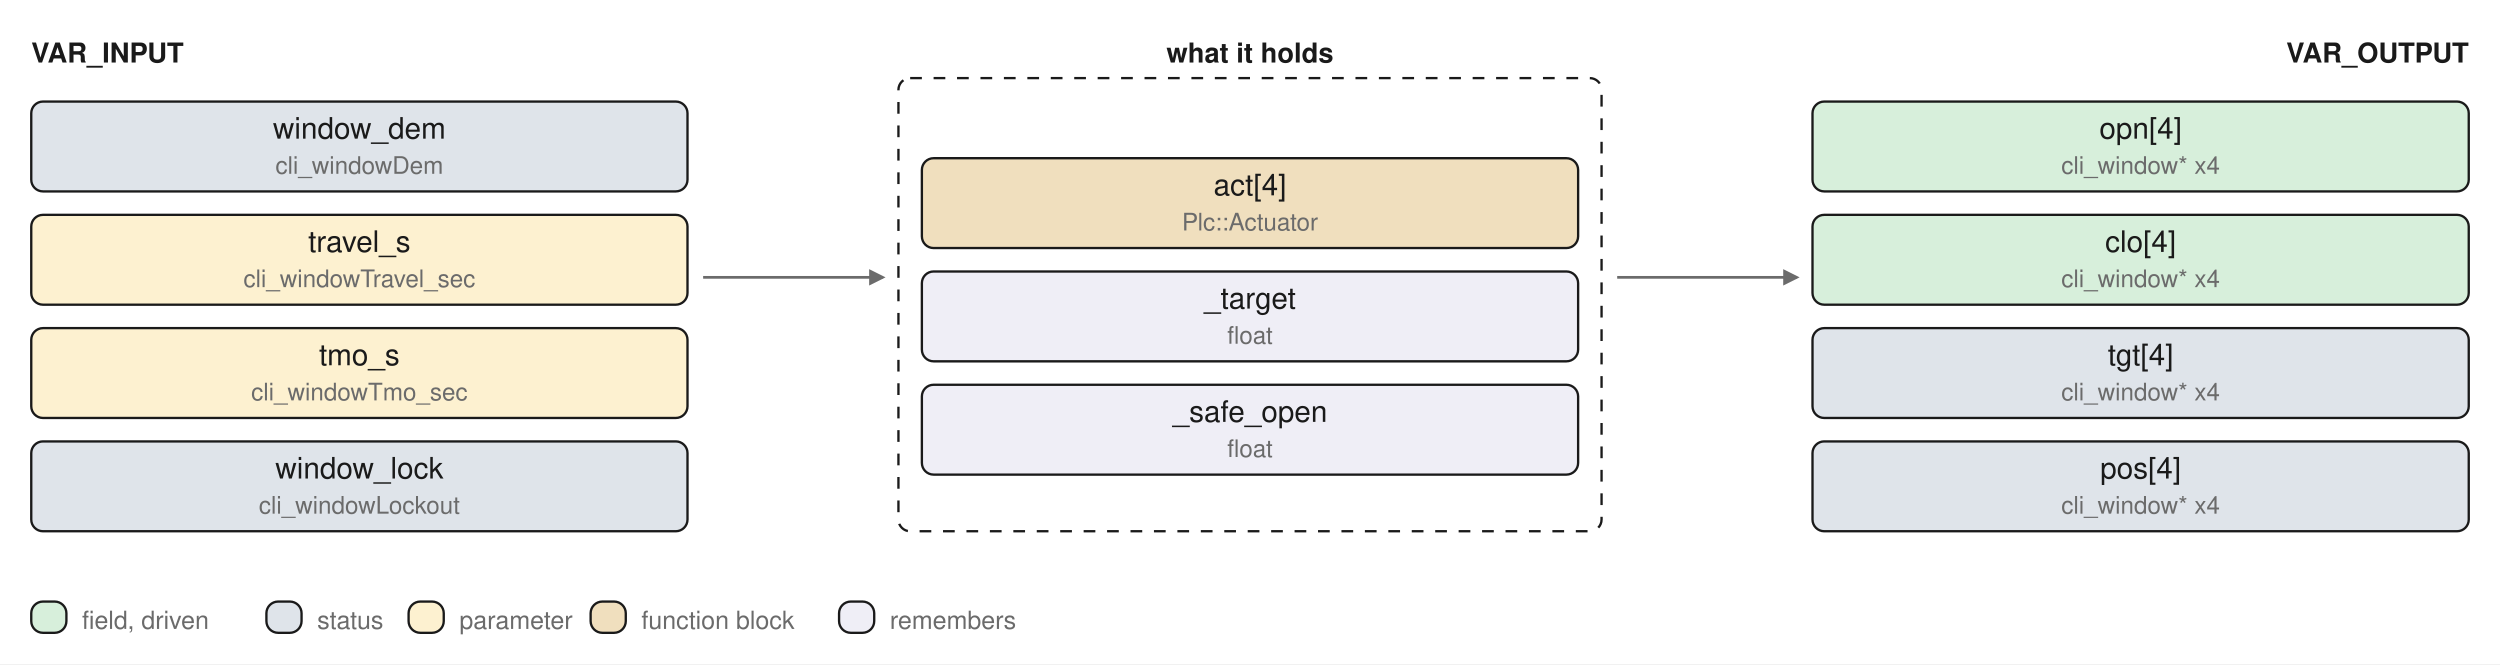
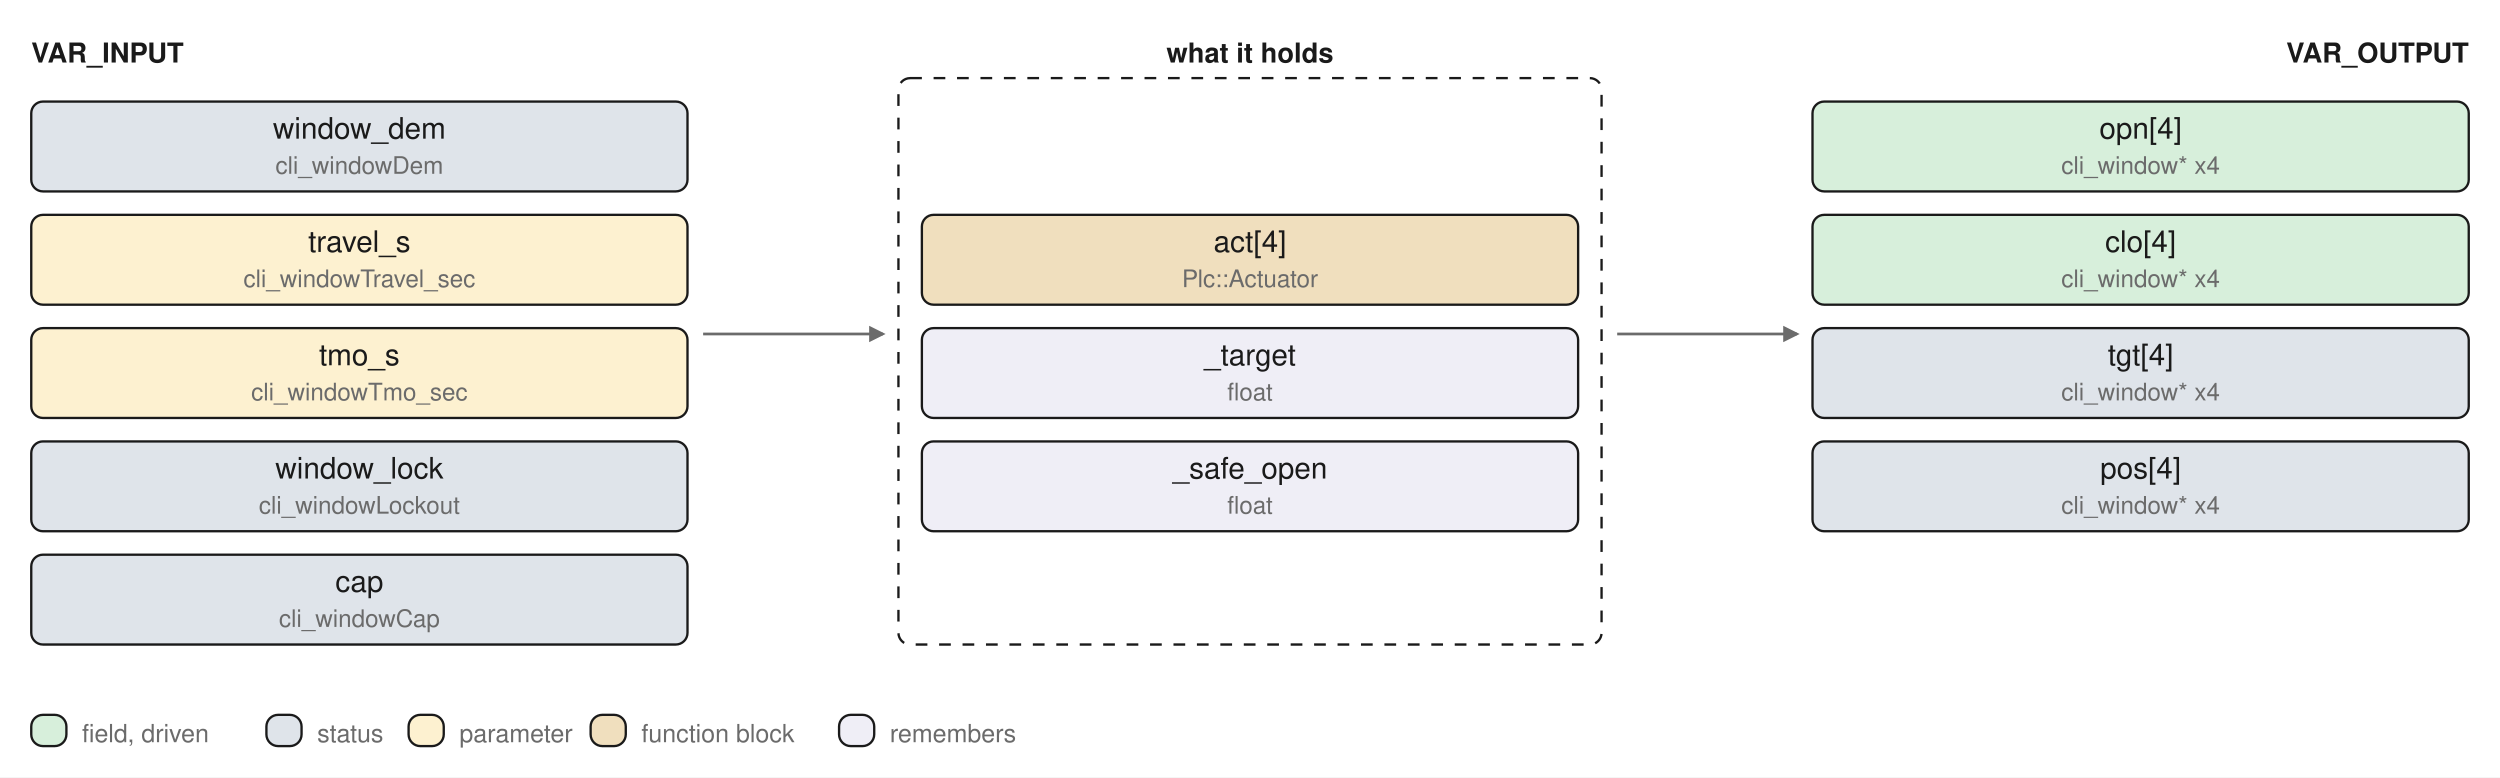
- <svg xmlns="http://www.w3.org/2000/svg" width="640" height="170" viewBox="0 0 640 170" style="max-width:100%;height:auto" content="&lt;mxfile host=&quot;app.diagrams.net&quot; type=&quot;device&quot;&gt;&lt;diagram id=&quot;windows&quot; name=&quot;windows&quot;&gt;&lt;mxGraphModel dx=&quot;640&quot; dy=&quot;170&quot; grid=&quot;0&quot; gridSize=&quot;10&quot; guides=&quot;1&quot; tooltips=&quot;1&quot; connect=&quot;1&quot; arrows=&quot;1&quot; fold=&quot;1&quot; page=&quot;1&quot; pageScale=&quot;1&quot; pageWidth=&quot;640&quot; pageHeight=&quot;170&quot; math=&quot;0&quot; shadow=&quot;0&quot;&gt;&lt;root&gt;&lt;mxCell id=&quot;0&quot;/&gt;&lt;mxCell id=&quot;1&quot; parent=&quot;0&quot;/&gt;&lt;mxCell id=&quot;n2&quot; value=&quot;VAR_INPUT&quot; style=&quot;text;html=1;fontSize=7;fontColor=#1a1a1a;align=left;fontStyle=1&quot; vertex=&quot;1&quot; parent=&quot;1&quot;&gt;&lt;mxGeometry x=&quot;8&quot; y=&quot;9&quot; width=&quot;45&quot; height=&quot;11&quot; as=&quot;geometry&quot;/&gt;&lt;/mxCell&gt;&lt;mxCell id=&quot;n3&quot; value=&quot;what it holds&quot; style=&quot;text;html=1;fontSize=7;fontColor=#1a1a1a;align=center;fontStyle=1&quot; vertex=&quot;1&quot; parent=&quot;1&quot;&gt;&lt;mxGeometry x=&quot;320.0&quot; y=&quot;9&quot; width=&quot;65&quot; height=&quot;11&quot; as=&quot;geometry&quot;/&gt;&lt;/mxCell&gt;&lt;mxCell id=&quot;n4&quot; value=&quot;VAR_OUTPUT&quot; style=&quot;text;html=1;fontSize=7;fontColor=#1a1a1a;align=left;fontStyle=1&quot; vertex=&quot;1&quot; parent=&quot;1&quot;&gt;&lt;mxGeometry x=&quot;632&quot; y=&quot;9&quot; width=&quot;50&quot; height=&quot;11&quot; as=&quot;geometry&quot;/&gt;&lt;/mxCell&gt;&lt;mxCell id=&quot;n5&quot; value=&quot;window_dem&quot; style=&quot;rounded=1;fillColor=#dfe4ea;strokeColor=#1a1a1a;whiteSpace=wrap;html=1;fontSize=8&quot; vertex=&quot;1&quot; parent=&quot;1&quot;&gt;&lt;mxGeometry x=&quot;8&quot; y=&quot;26&quot; width=&quot;168&quot; height=&quot;23&quot; as=&quot;geometry&quot;/&gt;&lt;/mxCell&gt;&lt;mxCell id=&quot;n6&quot; value=&quot;travel_s&quot; style=&quot;rounded=1;fillColor=#fdf1d0;strokeColor=#1a1a1a;whiteSpace=wrap;html=1;fontSize=8&quot; vertex=&quot;1&quot; parent=&quot;1&quot;&gt;&lt;mxGeometry x=&quot;8&quot; y=&quot;55&quot; width=&quot;168&quot; height=&quot;23&quot; as=&quot;geometry&quot;/&gt;&lt;/mxCell&gt;&lt;mxCell id=&quot;n7&quot; value=&quot;tmo_s&quot; style=&quot;rounded=1;fillColor=#fdf1d0;strokeColor=#1a1a1a;whiteSpace=wrap;html=1;fontSize=8&quot; vertex=&quot;1&quot; parent=&quot;1&quot;&gt;&lt;mxGeometry x=&quot;8&quot; y=&quot;84&quot; width=&quot;168&quot; height=&quot;23&quot; as=&quot;geometry&quot;/&gt;&lt;/mxCell&gt;&lt;mxCell id=&quot;n8&quot; value=&quot;window_lock&quot; style=&quot;rounded=1;fillColor=#dfe4ea;strokeColor=#1a1a1a;whiteSpace=wrap;html=1;fontSize=8&quot; vertex=&quot;1&quot; parent=&quot;1&quot;&gt;&lt;mxGeometry x=&quot;8&quot; y=&quot;113&quot; width=&quot;168&quot; height=&quot;23&quot; as=&quot;geometry&quot;/&gt;&lt;/mxCell&gt;&lt;mxCell id=&quot;n9&quot; value=&quot;opn[4]&quot; style=&quot;rounded=1;fillColor=#d7efdb;strokeColor=#1a1a1a;whiteSpace=wrap;html=1;fontSize=8&quot; vertex=&quot;1&quot; parent=&quot;1&quot;&gt;&lt;mxGeometry x=&quot;464&quot; y=&quot;26&quot; width=&quot;168&quot; height=&quot;23&quot; as=&quot;geometry&quot;/&gt;&lt;/mxCell&gt;&lt;mxCell id=&quot;n10&quot; value=&quot;clo[4]&quot; style=&quot;rounded=1;fillColor=#d7efdb;strokeColor=#1a1a1a;whiteSpace=wrap;html=1;fontSize=8&quot; vertex=&quot;1&quot; parent=&quot;1&quot;&gt;&lt;mxGeometry x=&quot;464&quot; y=&quot;55&quot; width=&quot;168&quot; height=&quot;23&quot; as=&quot;geometry&quot;/&gt;&lt;/mxCell&gt;&lt;mxCell id=&quot;n11&quot; value=&quot;tgt[4]&quot; style=&quot;rounded=1;fillColor=#dfe4ea;strokeColor=#1a1a1a;whiteSpace=wrap;html=1;fontSize=8&quot; vertex=&quot;1&quot; parent=&quot;1&quot;&gt;&lt;mxGeometry x=&quot;464&quot; y=&quot;84&quot; width=&quot;168&quot; height=&quot;23&quot; as=&quot;geometry&quot;/&gt;&lt;/mxCell&gt;&lt;mxCell id=&quot;n12&quot; value=&quot;pos[4]&quot; style=&quot;rounded=1;fillColor=#dfe4ea;strokeColor=#1a1a1a;whiteSpace=wrap;html=1;fontSize=8&quot; vertex=&quot;1&quot; parent=&quot;1&quot;&gt;&lt;mxGeometry x=&quot;464&quot; y=&quot;113&quot; width=&quot;168&quot; height=&quot;23&quot; as=&quot;geometry&quot;/&gt;&lt;/mxCell&gt;&lt;mxCell id=&quot;n13&quot; value=&quot;&quot; style=&quot;rounded=1;fillColor=#ffffff;strokeColor=#1a1a1a;whiteSpace=wrap;html=1;fontSize=8;dashed=1&quot; vertex=&quot;1&quot; parent=&quot;1&quot;&gt;&lt;mxGeometry x=&quot;230&quot; y=&quot;20&quot; width=&quot;180&quot; height=&quot;116&quot; as=&quot;geometry&quot;/&gt;&lt;/mxCell&gt;&lt;mxCell id=&quot;n14&quot; value=&quot;act[4]&quot; style=&quot;rounded=1;fillColor=#f0dfbe;strokeColor=#1a1a1a;whiteSpace=wrap;html=1;fontSize=8&quot; vertex=&quot;1&quot; parent=&quot;1&quot;&gt;&lt;mxGeometry x=&quot;236&quot; y=&quot;40.5&quot; width=&quot;168&quot; height=&quot;23&quot; as=&quot;geometry&quot;/&gt;&lt;/mxCell&gt;&lt;mxCell id=&quot;n15&quot; value=&quot;_target&quot; style=&quot;rounded=1;fillColor=#efeef6;strokeColor=#1a1a1a;whiteSpace=wrap;html=1;fontSize=8&quot; vertex=&quot;1&quot; parent=&quot;1&quot;&gt;&lt;mxGeometry x=&quot;236&quot; y=&quot;69.5&quot; width=&quot;168&quot; height=&quot;23&quot; as=&quot;geometry&quot;/&gt;&lt;/mxCell&gt;&lt;mxCell id=&quot;n16&quot; value=&quot;_safe_open&quot; style=&quot;rounded=1;fillColor=#efeef6;strokeColor=#1a1a1a;whiteSpace=wrap;html=1;fontSize=8&quot; vertex=&quot;1&quot; parent=&quot;1&quot;&gt;&lt;mxGeometry x=&quot;236&quot; y=&quot;98.5&quot; width=&quot;168&quot; height=&quot;23&quot; as=&quot;geometry&quot;/&gt;&lt;/mxCell&gt;&lt;mxCell id=&quot;e17&quot; value=&quot;&quot; style=&quot;edgeStyle=none;html=1;strokeColor=#6b6b6b;endArrow=block&quot; edge=&quot;1&quot; parent=&quot;1&quot;&gt;&lt;mxGeometry relative=&quot;1&quot; as=&quot;geometry&quot;&gt;&lt;mxPoint x=&quot;180&quot; y=&quot;71.0&quot; as=&quot;sourcePoint&quot;/&gt;&lt;mxPoint x=&quot;226&quot; y=&quot;71.0&quot; as=&quot;targetPoint&quot;/&gt;&lt;/mxGeometry&gt;&lt;/mxCell&gt;&lt;mxCell id=&quot;e18&quot; value=&quot;&quot; style=&quot;edgeStyle=none;html=1;strokeColor=#6b6b6b;endArrow=block&quot; edge=&quot;1&quot; parent=&quot;1&quot;&gt;&lt;mxGeometry relative=&quot;1&quot; as=&quot;geometry&quot;&gt;&lt;mxPoint x=&quot;414&quot; y=&quot;71.0&quot; as=&quot;sourcePoint&quot;/&gt;&lt;mxPoint x=&quot;460&quot; y=&quot;71.0&quot; as=&quot;targetPoint&quot;/&gt;&lt;/mxGeometry&gt;&lt;/mxCell&gt;&lt;mxCell id=&quot;n19&quot; value=&quot;&quot; style=&quot;rounded=1;fillColor=#d7efdb;strokeColor=#1a1a1a;whiteSpace=wrap;html=1;fontSize=8&quot; vertex=&quot;1&quot; parent=&quot;1&quot;&gt;&lt;mxGeometry x=&quot;8&quot; y=&quot;154&quot; width=&quot;9&quot; height=&quot;8&quot; as=&quot;geometry&quot;/&gt;&lt;/mxCell&gt;&lt;mxCell id=&quot;n20&quot; value=&quot;field, driven&quot; style=&quot;text;html=1;fontSize=6;fontColor=#6b6b6b;align=left&quot; vertex=&quot;1&quot; parent=&quot;1&quot;&gt;&lt;mxGeometry x=&quot;21&quot; y=&quot;154.6&quot; width=&quot;65&quot; height=&quot;10.4&quot; as=&quot;geometry&quot;/&gt;&lt;/mxCell&gt;&lt;mxCell id=&quot;n21&quot; value=&quot;&quot; style=&quot;rounded=1;fillColor=#dfe4ea;strokeColor=#1a1a1a;whiteSpace=wrap;html=1;fontSize=8&quot; vertex=&quot;1&quot; parent=&quot;1&quot;&gt;&lt;mxGeometry x=&quot;68.2&quot; y=&quot;154&quot; width=&quot;9&quot; height=&quot;8&quot; as=&quot;geometry&quot;/&gt;&lt;/mxCell&gt;&lt;mxCell id=&quot;n22&quot; value=&quot;status&quot; style=&quot;text;html=1;fontSize=6;fontColor=#6b6b6b;align=left&quot; vertex=&quot;1&quot; parent=&quot;1&quot;&gt;&lt;mxGeometry x=&quot;81.2&quot; y=&quot;154.6&quot; width=&quot;40&quot; height=&quot;10.4&quot; as=&quot;geometry&quot;/&gt;&lt;/mxCell&gt;&lt;mxCell id=&quot;n23&quot; value=&quot;&quot; style=&quot;rounded=1;fillColor=#fdf1d0;strokeColor=#1a1a1a;whiteSpace=wrap;html=1;fontSize=8&quot; vertex=&quot;1&quot; parent=&quot;1&quot;&gt;&lt;mxGeometry x=&quot;104.6&quot; y=&quot;154&quot; width=&quot;9&quot; height=&quot;8&quot; as=&quot;geometry&quot;/&gt;&lt;/mxCell&gt;&lt;mxCell id=&quot;n24&quot; value=&quot;parameter&quot; style=&quot;text;html=1;fontSize=6;fontColor=#6b6b6b;align=left&quot; vertex=&quot;1&quot; parent=&quot;1&quot;&gt;&lt;mxGeometry x=&quot;117.6&quot; y=&quot;154.6&quot; width=&quot;45&quot; height=&quot;10.4&quot; as=&quot;geometry&quot;/&gt;&lt;/mxCell&gt;&lt;mxCell id=&quot;n25&quot; value=&quot;&quot; style=&quot;rounded=1;fillColor=#f0dfbe;strokeColor=#1a1a1a;whiteSpace=wrap;html=1;fontSize=8&quot; vertex=&quot;1&quot; parent=&quot;1&quot;&gt;&lt;mxGeometry x=&quot;151.2&quot; y=&quot;154&quot; width=&quot;9&quot; height=&quot;8&quot; as=&quot;geometry&quot;/&gt;&lt;/mxCell&gt;&lt;mxCell id=&quot;n26&quot; value=&quot;function block&quot; style=&quot;text;html=1;fontSize=6;fontColor=#6b6b6b;align=left&quot; vertex=&quot;1&quot; parent=&quot;1&quot;&gt;&lt;mxGeometry x=&quot;164.2&quot; y=&quot;154.6&quot; width=&quot;70&quot; height=&quot;10.4&quot; as=&quot;geometry&quot;/&gt;&lt;/mxCell&gt;&lt;mxCell id=&quot;n27&quot; value=&quot;&quot; style=&quot;rounded=1;fillColor=#efeef6;strokeColor=#1a1a1a;whiteSpace=wrap;html=1;fontSize=8&quot; vertex=&quot;1&quot; parent=&quot;1&quot;&gt;&lt;mxGeometry x=&quot;214.8&quot; y=&quot;154&quot; width=&quot;9&quot; height=&quot;8&quot; as=&quot;geometry&quot;/&gt;&lt;/mxCell&gt;&lt;mxCell id=&quot;n28&quot; value=&quot;remembers&quot; style=&quot;text;html=1;fontSize=6;fontColor=#6b6b6b;align=left&quot; vertex=&quot;1&quot; parent=&quot;1&quot;&gt;&lt;mxGeometry x=&quot;227.8&quot; y=&quot;154.6&quot; width=&quot;45&quot; height=&quot;10.4&quot; as=&quot;geometry&quot;/&gt;&lt;/mxCell&gt;&lt;/root&gt;&lt;/mxGraphModel&gt;&lt;/diagram&gt;&lt;/mxfile&gt;">
+ <svg xmlns="http://www.w3.org/2000/svg" width="640" height="199" viewBox="0 0 640 199" style="max-width:100%;height:auto" content="&lt;mxfile host=&quot;app.diagrams.net&quot; type=&quot;device&quot;&gt;&lt;diagram id=&quot;windows&quot; name=&quot;windows&quot;&gt;&lt;mxGraphModel dx=&quot;640&quot; dy=&quot;199&quot; grid=&quot;0&quot; gridSize=&quot;10&quot; guides=&quot;1&quot; tooltips=&quot;1&quot; connect=&quot;1&quot; arrows=&quot;1&quot; fold=&quot;1&quot; page=&quot;1&quot; pageScale=&quot;1&quot; pageWidth=&quot;640&quot; pageHeight=&quot;199&quot; math=&quot;0&quot; shadow=&quot;0&quot;&gt;&lt;root&gt;&lt;mxCell id=&quot;0&quot;/&gt;&lt;mxCell id=&quot;1&quot; parent=&quot;0&quot;/&gt;&lt;mxCell id=&quot;n2&quot; value=&quot;VAR_INPUT&quot; style=&quot;text;html=1;fontSize=7;fontColor=#1a1a1a;align=left;fontStyle=1&quot; vertex=&quot;1&quot; parent=&quot;1&quot;&gt;&lt;mxGeometry x=&quot;8&quot; y=&quot;9&quot; width=&quot;45&quot; height=&quot;11&quot; as=&quot;geometry&quot;/&gt;&lt;/mxCell&gt;&lt;mxCell id=&quot;n3&quot; value=&quot;what it holds&quot; style=&quot;text;html=1;fontSize=7;fontColor=#1a1a1a;align=center;fontStyle=1&quot; vertex=&quot;1&quot; parent=&quot;1&quot;&gt;&lt;mxGeometry x=&quot;320.0&quot; y=&quot;9&quot; width=&quot;65&quot; height=&quot;11&quot; as=&quot;geometry&quot;/&gt;&lt;/mxCell&gt;&lt;mxCell id=&quot;n4&quot; value=&quot;VAR_OUTPUT&quot; style=&quot;text;html=1;fontSize=7;fontColor=#1a1a1a;align=left;fontStyle=1&quot; vertex=&quot;1&quot; parent=&quot;1&quot;&gt;&lt;mxGeometry x=&quot;632&quot; y=&quot;9&quot; width=&quot;50&quot; height=&quot;11&quot; as=&quot;geometry&quot;/&gt;&lt;/mxCell&gt;&lt;mxCell id=&quot;n5&quot; value=&quot;window_dem&quot; style=&quot;rounded=1;fillColor=#dfe4ea;strokeColor=#1a1a1a;whiteSpace=wrap;html=1;fontSize=8&quot; vertex=&quot;1&quot; parent=&quot;1&quot;&gt;&lt;mxGeometry x=&quot;8&quot; y=&quot;26&quot; width=&quot;168&quot; height=&quot;23&quot; as=&quot;geometry&quot;/&gt;&lt;/mxCell&gt;&lt;mxCell id=&quot;n6&quot; value=&quot;travel_s&quot; style=&quot;rounded=1;fillColor=#fdf1d0;strokeColor=#1a1a1a;whiteSpace=wrap;html=1;fontSize=8&quot; vertex=&quot;1&quot; parent=&quot;1&quot;&gt;&lt;mxGeometry x=&quot;8&quot; y=&quot;55&quot; width=&quot;168&quot; height=&quot;23&quot; as=&quot;geometry&quot;/&gt;&lt;/mxCell&gt;&lt;mxCell id=&quot;n7&quot; value=&quot;tmo_s&quot; style=&quot;rounded=1;fillColor=#fdf1d0;strokeColor=#1a1a1a;whiteSpace=wrap;html=1;fontSize=8&quot; vertex=&quot;1&quot; parent=&quot;1&quot;&gt;&lt;mxGeometry x=&quot;8&quot; y=&quot;84&quot; width=&quot;168&quot; height=&quot;23&quot; as=&quot;geometry&quot;/&gt;&lt;/mxCell&gt;&lt;mxCell id=&quot;n8&quot; value=&quot;window_lock&quot; style=&quot;rounded=1;fillColor=#dfe4ea;strokeColor=#1a1a1a;whiteSpace=wrap;html=1;fontSize=8&quot; vertex=&quot;1&quot; parent=&quot;1&quot;&gt;&lt;mxGeometry x=&quot;8&quot; y=&quot;113&quot; width=&quot;168&quot; height=&quot;23&quot; as=&quot;geometry&quot;/&gt;&lt;/mxCell&gt;&lt;mxCell id=&quot;n9&quot; value=&quot;cap&quot; style=&quot;rounded=1;fillColor=#dfe4ea;strokeColor=#1a1a1a;whiteSpace=wrap;html=1;fontSize=8&quot; vertex=&quot;1&quot; parent=&quot;1&quot;&gt;&lt;mxGeometry x=&quot;8&quot; y=&quot;142&quot; width=&quot;168&quot; height=&quot;23&quot; as=&quot;geometry&quot;/&gt;&lt;/mxCell&gt;&lt;mxCell id=&quot;n10&quot; value=&quot;opn[4]&quot; style=&quot;rounded=1;fillColor=#d7efdb;strokeColor=#1a1a1a;whiteSpace=wrap;html=1;fontSize=8&quot; vertex=&quot;1&quot; parent=&quot;1&quot;&gt;&lt;mxGeometry x=&quot;464&quot; y=&quot;26&quot; width=&quot;168&quot; height=&quot;23&quot; as=&quot;geometry&quot;/&gt;&lt;/mxCell&gt;&lt;mxCell id=&quot;n11&quot; value=&quot;clo[4]&quot; style=&quot;rounded=1;fillColor=#d7efdb;strokeColor=#1a1a1a;whiteSpace=wrap;html=1;fontSize=8&quot; vertex=&quot;1&quot; parent=&quot;1&quot;&gt;&lt;mxGeometry x=&quot;464&quot; y=&quot;55&quot; width=&quot;168&quot; height=&quot;23&quot; as=&quot;geometry&quot;/&gt;&lt;/mxCell&gt;&lt;mxCell id=&quot;n12&quot; value=&quot;tgt[4]&quot; style=&quot;rounded=1;fillColor=#dfe4ea;strokeColor=#1a1a1a;whiteSpace=wrap;html=1;fontSize=8&quot; vertex=&quot;1&quot; parent=&quot;1&quot;&gt;&lt;mxGeometry x=&quot;464&quot; y=&quot;84&quot; width=&quot;168&quot; height=&quot;23&quot; as=&quot;geometry&quot;/&gt;&lt;/mxCell&gt;&lt;mxCell id=&quot;n13&quot; value=&quot;pos[4]&quot; style=&quot;rounded=1;fillColor=#dfe4ea;strokeColor=#1a1a1a;whiteSpace=wrap;html=1;fontSize=8&quot; vertex=&quot;1&quot; parent=&quot;1&quot;&gt;&lt;mxGeometry x=&quot;464&quot; y=&quot;113&quot; width=&quot;168&quot; height=&quot;23&quot; as=&quot;geometry&quot;/&gt;&lt;/mxCell&gt;&lt;mxCell id=&quot;n14&quot; value=&quot;&quot; style=&quot;rounded=1;fillColor=#ffffff;strokeColor=#1a1a1a;whiteSpace=wrap;html=1;fontSize=8;dashed=1&quot; vertex=&quot;1&quot; parent=&quot;1&quot;&gt;&lt;mxGeometry x=&quot;230&quot; y=&quot;20&quot; width=&quot;180&quot; height=&quot;145&quot; as=&quot;geometry&quot;/&gt;&lt;/mxCell&gt;&lt;mxCell id=&quot;n15&quot; value=&quot;act[4]&quot; style=&quot;rounded=1;fillColor=#f0dfbe;strokeColor=#1a1a1a;whiteSpace=wrap;html=1;fontSize=8&quot; vertex=&quot;1&quot; parent=&quot;1&quot;&gt;&lt;mxGeometry x=&quot;236&quot; y=&quot;55.0&quot; width=&quot;168&quot; height=&quot;23&quot; as=&quot;geometry&quot;/&gt;&lt;/mxCell&gt;&lt;mxCell id=&quot;n16&quot; value=&quot;_target&quot; style=&quot;rounded=1;fillColor=#efeef6;strokeColor=#1a1a1a;whiteSpace=wrap;html=1;fontSize=8&quot; vertex=&quot;1&quot; parent=&quot;1&quot;&gt;&lt;mxGeometry x=&quot;236&quot; y=&quot;84.0&quot; width=&quot;168&quot; height=&quot;23&quot; as=&quot;geometry&quot;/&gt;&lt;/mxCell&gt;&lt;mxCell id=&quot;n17&quot; value=&quot;_safe_open&quot; style=&quot;rounded=1;fillColor=#efeef6;strokeColor=#1a1a1a;whiteSpace=wrap;html=1;fontSize=8&quot; vertex=&quot;1&quot; parent=&quot;1&quot;&gt;&lt;mxGeometry x=&quot;236&quot; y=&quot;113.0&quot; width=&quot;168&quot; height=&quot;23&quot; as=&quot;geometry&quot;/&gt;&lt;/mxCell&gt;&lt;mxCell id=&quot;e18&quot; value=&quot;&quot; style=&quot;edgeStyle=none;html=1;strokeColor=#6b6b6b;endArrow=block&quot; edge=&quot;1&quot; parent=&quot;1&quot;&gt;&lt;mxGeometry relative=&quot;1&quot; as=&quot;geometry&quot;&gt;&lt;mxPoint x=&quot;180&quot; y=&quot;85.5&quot; as=&quot;sourcePoint&quot;/&gt;&lt;mxPoint x=&quot;226&quot; y=&quot;85.5&quot; as=&quot;targetPoint&quot;/&gt;&lt;/mxGeometry&gt;&lt;/mxCell&gt;&lt;mxCell id=&quot;e19&quot; value=&quot;&quot; style=&quot;edgeStyle=none;html=1;strokeColor=#6b6b6b;endArrow=block&quot; edge=&quot;1&quot; parent=&quot;1&quot;&gt;&lt;mxGeometry relative=&quot;1&quot; as=&quot;geometry&quot;&gt;&lt;mxPoint x=&quot;414&quot; y=&quot;85.5&quot; as=&quot;sourcePoint&quot;/&gt;&lt;mxPoint x=&quot;460&quot; y=&quot;85.5&quot; as=&quot;targetPoint&quot;/&gt;&lt;/mxGeometry&gt;&lt;/mxCell&gt;&lt;mxCell id=&quot;n20&quot; value=&quot;&quot; style=&quot;rounded=1;fillColor=#d7efdb;strokeColor=#1a1a1a;whiteSpace=wrap;html=1;fontSize=8&quot; vertex=&quot;1&quot; parent=&quot;1&quot;&gt;&lt;mxGeometry x=&quot;8&quot; y=&quot;183&quot; width=&quot;9&quot; height=&quot;8&quot; as=&quot;geometry&quot;/&gt;&lt;/mxCell&gt;&lt;mxCell id=&quot;n21&quot; value=&quot;field, driven&quot; style=&quot;text;html=1;fontSize=6;fontColor=#6b6b6b;align=left&quot; vertex=&quot;1&quot; parent=&quot;1&quot;&gt;&lt;mxGeometry x=&quot;21&quot; y=&quot;183.6&quot; width=&quot;65&quot; height=&quot;10.4&quot; as=&quot;geometry&quot;/&gt;&lt;/mxCell&gt;&lt;mxCell id=&quot;n22&quot; value=&quot;&quot; style=&quot;rounded=1;fillColor=#dfe4ea;strokeColor=#1a1a1a;whiteSpace=wrap;html=1;fontSize=8&quot; vertex=&quot;1&quot; parent=&quot;1&quot;&gt;&lt;mxGeometry x=&quot;68.2&quot; y=&quot;183&quot; width=&quot;9&quot; height=&quot;8&quot; as=&quot;geometry&quot;/&gt;&lt;/mxCell&gt;&lt;mxCell id=&quot;n23&quot; value=&quot;status&quot; style=&quot;text;html=1;fontSize=6;fontColor=#6b6b6b;align=left&quot; vertex=&quot;1&quot; parent=&quot;1&quot;&gt;&lt;mxGeometry x=&quot;81.2&quot; y=&quot;183.6&quot; width=&quot;40&quot; height=&quot;10.4&quot; as=&quot;geometry&quot;/&gt;&lt;/mxCell&gt;&lt;mxCell id=&quot;n24&quot; value=&quot;&quot; style=&quot;rounded=1;fillColor=#fdf1d0;strokeColor=#1a1a1a;whiteSpace=wrap;html=1;fontSize=8&quot; vertex=&quot;1&quot; parent=&quot;1&quot;&gt;&lt;mxGeometry x=&quot;104.6&quot; y=&quot;183&quot; width=&quot;9&quot; height=&quot;8&quot; as=&quot;geometry&quot;/&gt;&lt;/mxCell&gt;&lt;mxCell id=&quot;n25&quot; value=&quot;parameter&quot; style=&quot;text;html=1;fontSize=6;fontColor=#6b6b6b;align=left&quot; vertex=&quot;1&quot; parent=&quot;1&quot;&gt;&lt;mxGeometry x=&quot;117.6&quot; y=&quot;183.6&quot; width=&quot;45&quot; height=&quot;10.4&quot; as=&quot;geometry&quot;/&gt;&lt;/mxCell&gt;&lt;mxCell id=&quot;n26&quot; value=&quot;&quot; style=&quot;rounded=1;fillColor=#f0dfbe;strokeColor=#1a1a1a;whiteSpace=wrap;html=1;fontSize=8&quot; vertex=&quot;1&quot; parent=&quot;1&quot;&gt;&lt;mxGeometry x=&quot;151.2&quot; y=&quot;183&quot; width=&quot;9&quot; height=&quot;8&quot; as=&quot;geometry&quot;/&gt;&lt;/mxCell&gt;&lt;mxCell id=&quot;n27&quot; value=&quot;function block&quot; style=&quot;text;html=1;fontSize=6;fontColor=#6b6b6b;align=left&quot; vertex=&quot;1&quot; parent=&quot;1&quot;&gt;&lt;mxGeometry x=&quot;164.2&quot; y=&quot;183.6&quot; width=&quot;70&quot; height=&quot;10.4&quot; as=&quot;geometry&quot;/&gt;&lt;/mxCell&gt;&lt;mxCell id=&quot;n28&quot; value=&quot;&quot; style=&quot;rounded=1;fillColor=#efeef6;strokeColor=#1a1a1a;whiteSpace=wrap;html=1;fontSize=8&quot; vertex=&quot;1&quot; parent=&quot;1&quot;&gt;&lt;mxGeometry x=&quot;214.8&quot; y=&quot;183&quot; width=&quot;9&quot; height=&quot;8&quot; as=&quot;geometry&quot;/&gt;&lt;/mxCell&gt;&lt;mxCell id=&quot;n29&quot; value=&quot;remembers&quot; style=&quot;text;html=1;fontSize=6;fontColor=#6b6b6b;align=left&quot; vertex=&quot;1&quot; parent=&quot;1&quot;&gt;&lt;mxGeometry x=&quot;227.8&quot; y=&quot;183.6&quot; width=&quot;45&quot; height=&quot;10.4&quot; as=&quot;geometry&quot;/&gt;&lt;/mxCell&gt;&lt;/root&gt;&lt;/mxGraphModel&gt;&lt;/diagram&gt;&lt;/mxfile&gt;">
  <defs>
    <marker id="a" markerWidth="6" markerHeight="6" refX="5" refY="3" orient="auto">
      <path d="M0,0 L6,3 L0,6 z" fill="#6b6b6b" />
    </marker>
  </defs>
-   <rect width="640" height="170" fill="#ffffff" />
+   <rect width="640" height="199" fill="#ffffff" />
  <text x="8" y="16" font-family="Helvetica,Arial,sans-serif" font-size="7" fill="#1a1a1a" text-anchor="start" font-weight="bold">VAR_INPUT</text>
  <text x="320.0" y="16" font-family="Helvetica,Arial,sans-serif" font-size="7" fill="#1a1a1a" text-anchor="middle" font-weight="bold">what it holds</text>
  <text x="632" y="16" font-family="Helvetica,Arial,sans-serif" font-size="7" fill="#1a1a1a" text-anchor="end" font-weight="bold">VAR_OUTPUT</text>
  <rect x="8" y="26" width="168" height="23" rx="3" fill="#dfe4ea" stroke="#1a1a1a" stroke-width="0.6" />
  <text x="92.0" y="35.5" font-family="Helvetica,Arial,sans-serif" font-size="7.6" fill="#1a1a1a" text-anchor="middle">window_dem</text>
  <text x="92.0" y="44.5" font-family="Helvetica,Arial,sans-serif" font-size="6.2" fill="#6b6b6b" text-anchor="middle">cli_windowDem</text>
  <rect x="8" y="55" width="168" height="23" rx="3" fill="#fdf1d0" stroke="#1a1a1a" stroke-width="0.6" />
  <text x="92.0" y="64.5" font-family="Helvetica,Arial,sans-serif" font-size="7.6" fill="#1a1a1a" text-anchor="middle">travel_s</text>
  <text x="92.0" y="73.5" font-family="Helvetica,Arial,sans-serif" font-size="6.2" fill="#6b6b6b" text-anchor="middle">cli_windowTravel_sec</text>
  <rect x="8" y="84" width="168" height="23" rx="3" fill="#fdf1d0" stroke="#1a1a1a" stroke-width="0.6" />
  <text x="92.0" y="93.5" font-family="Helvetica,Arial,sans-serif" font-size="7.6" fill="#1a1a1a" text-anchor="middle">tmo_s</text>
  <text x="92.0" y="102.5" font-family="Helvetica,Arial,sans-serif" font-size="6.2" fill="#6b6b6b" text-anchor="middle">cli_windowTmo_sec</text>
  <rect x="8" y="113" width="168" height="23" rx="3" fill="#dfe4ea" stroke="#1a1a1a" stroke-width="0.6" />
  <text x="92.0" y="122.5" font-family="Helvetica,Arial,sans-serif" font-size="7.6" fill="#1a1a1a" text-anchor="middle">window_lock</text>
  <text x="92.0" y="131.5" font-family="Helvetica,Arial,sans-serif" font-size="6.2" fill="#6b6b6b" text-anchor="middle">cli_windowLockout</text>
+   <rect x="8" y="142" width="168" height="23" rx="3" fill="#dfe4ea" stroke="#1a1a1a" stroke-width="0.6" />
+   <text x="92.0" y="151.5" font-family="Helvetica,Arial,sans-serif" font-size="7.6" fill="#1a1a1a" text-anchor="middle">cap</text>
+   <text x="92.0" y="160.5" font-family="Helvetica,Arial,sans-serif" font-size="6.2" fill="#6b6b6b" text-anchor="middle">cli_windowCap</text>
  <rect x="464" y="26" width="168" height="23" rx="3" fill="#d7efdb" stroke="#1a1a1a" stroke-width="0.6" />
  <text x="548.0" y="35.5" font-family="Helvetica,Arial,sans-serif" font-size="7.6" fill="#1a1a1a" text-anchor="middle">opn[4]</text>
  <text x="548.0" y="44.5" font-family="Helvetica,Arial,sans-serif" font-size="6.2" fill="#6b6b6b" text-anchor="middle">cli_window* x4</text>
  <rect x="464" y="55" width="168" height="23" rx="3" fill="#d7efdb" stroke="#1a1a1a" stroke-width="0.6" />
  <text x="548.0" y="64.5" font-family="Helvetica,Arial,sans-serif" font-size="7.6" fill="#1a1a1a" text-anchor="middle">clo[4]</text>
  <text x="548.0" y="73.5" font-family="Helvetica,Arial,sans-serif" font-size="6.2" fill="#6b6b6b" text-anchor="middle">cli_window* x4</text>
  <rect x="464" y="84" width="168" height="23" rx="3" fill="#dfe4ea" stroke="#1a1a1a" stroke-width="0.6" />
  <text x="548.0" y="93.5" font-family="Helvetica,Arial,sans-serif" font-size="7.6" fill="#1a1a1a" text-anchor="middle">tgt[4]</text>
  <text x="548.0" y="102.5" font-family="Helvetica,Arial,sans-serif" font-size="6.2" fill="#6b6b6b" text-anchor="middle">cli_window* x4</text>
  <rect x="464" y="113" width="168" height="23" rx="3" fill="#dfe4ea" stroke="#1a1a1a" stroke-width="0.6" />
  <text x="548.0" y="122.5" font-family="Helvetica,Arial,sans-serif" font-size="7.6" fill="#1a1a1a" text-anchor="middle">pos[4]</text>
  <text x="548.0" y="131.5" font-family="Helvetica,Arial,sans-serif" font-size="6.2" fill="#6b6b6b" text-anchor="middle">cli_window* x4</text>
-   <rect x="230" y="20" width="180" height="116" rx="3" fill="#ffffff" stroke="#1a1a1a" stroke-width="0.6" stroke-dasharray="3,3" />
-   <rect x="236" y="40.5" width="168" height="23" rx="3" fill="#f0dfbe" stroke="#1a1a1a" stroke-width="0.6" />
-   <text x="320.0" y="50.0" font-family="Helvetica,Arial,sans-serif" font-size="7.6" fill="#1a1a1a" text-anchor="middle">act[4]</text>
-   <text x="320.0" y="59.0" font-family="Helvetica,Arial,sans-serif" font-size="6.2" fill="#6b6b6b" text-anchor="middle">Plc::Actuator</text>
-   <rect x="236" y="69.5" width="168" height="23" rx="3" fill="#efeef6" stroke="#1a1a1a" stroke-width="0.6" />
-   <text x="320.0" y="79.0" font-family="Helvetica,Arial,sans-serif" font-size="7.6" fill="#1a1a1a" text-anchor="middle">_target</text>
-   <text x="320.0" y="88.0" font-family="Helvetica,Arial,sans-serif" font-size="6.2" fill="#6b6b6b" text-anchor="middle">float</text>
-   <rect x="236" y="98.5" width="168" height="23" rx="3" fill="#efeef6" stroke="#1a1a1a" stroke-width="0.6" />
-   <text x="320.0" y="108.0" font-family="Helvetica,Arial,sans-serif" font-size="7.6" fill="#1a1a1a" text-anchor="middle">_safe_open</text>
-   <text x="320.0" y="117.0" font-family="Helvetica,Arial,sans-serif" font-size="6.2" fill="#6b6b6b" text-anchor="middle">float</text>
-   <polyline points="180,71.0 226,71.0" fill="none" stroke="#6b6b6b" stroke-width="0.7" marker-end="url(#a)" />
-   <polyline points="414,71.0 460,71.0" fill="none" stroke="#6b6b6b" stroke-width="0.7" marker-end="url(#a)" />
-   <rect x="8" y="154" width="9" height="8" rx="3" fill="#d7efdb" stroke="#1a1a1a" stroke-width="0.6" />
-   <text x="21" y="161" font-family="Helvetica,Arial,sans-serif" font-size="6.4" fill="#6b6b6b" text-anchor="start">field, driven</text>
-   <rect x="68.2" y="154" width="9" height="8" rx="3" fill="#dfe4ea" stroke="#1a1a1a" stroke-width="0.6" />
-   <text x="81.2" y="161" font-family="Helvetica,Arial,sans-serif" font-size="6.4" fill="#6b6b6b" text-anchor="start">status</text>
-   <rect x="104.6" y="154" width="9" height="8" rx="3" fill="#fdf1d0" stroke="#1a1a1a" stroke-width="0.6" />
-   <text x="117.6" y="161" font-family="Helvetica,Arial,sans-serif" font-size="6.4" fill="#6b6b6b" text-anchor="start">parameter</text>
-   <rect x="151.2" y="154" width="9" height="8" rx="3" fill="#f0dfbe" stroke="#1a1a1a" stroke-width="0.6" />
-   <text x="164.2" y="161" font-family="Helvetica,Arial,sans-serif" font-size="6.4" fill="#6b6b6b" text-anchor="start">function block</text>
-   <rect x="214.8" y="154" width="9" height="8" rx="3" fill="#efeef6" stroke="#1a1a1a" stroke-width="0.6" />
-   <text x="227.8" y="161" font-family="Helvetica,Arial,sans-serif" font-size="6.4" fill="#6b6b6b" text-anchor="start">remembers</text>
+   <rect x="230" y="20" width="180" height="145" rx="3" fill="#ffffff" stroke="#1a1a1a" stroke-width="0.6" stroke-dasharray="3,3" />
+   <rect x="236" y="55.0" width="168" height="23" rx="3" fill="#f0dfbe" stroke="#1a1a1a" stroke-width="0.6" />
+   <text x="320.0" y="64.5" font-family="Helvetica,Arial,sans-serif" font-size="7.6" fill="#1a1a1a" text-anchor="middle">act[4]</text>
+   <text x="320.0" y="73.5" font-family="Helvetica,Arial,sans-serif" font-size="6.2" fill="#6b6b6b" text-anchor="middle">Plc::Actuator</text>
+   <rect x="236" y="84.0" width="168" height="23" rx="3" fill="#efeef6" stroke="#1a1a1a" stroke-width="0.6" />
+   <text x="320.0" y="93.5" font-family="Helvetica,Arial,sans-serif" font-size="7.6" fill="#1a1a1a" text-anchor="middle">_target</text>
+   <text x="320.0" y="102.5" font-family="Helvetica,Arial,sans-serif" font-size="6.2" fill="#6b6b6b" text-anchor="middle">float</text>
+   <rect x="236" y="113.0" width="168" height="23" rx="3" fill="#efeef6" stroke="#1a1a1a" stroke-width="0.6" />
+   <text x="320.0" y="122.5" font-family="Helvetica,Arial,sans-serif" font-size="7.6" fill="#1a1a1a" text-anchor="middle">_safe_open</text>
+   <text x="320.0" y="131.5" font-family="Helvetica,Arial,sans-serif" font-size="6.2" fill="#6b6b6b" text-anchor="middle">float</text>
+   <polyline points="180,85.5 226,85.5" fill="none" stroke="#6b6b6b" stroke-width="0.7" marker-end="url(#a)" />
+   <polyline points="414,85.5 460,85.5" fill="none" stroke="#6b6b6b" stroke-width="0.7" marker-end="url(#a)" />
+   <rect x="8" y="183" width="9" height="8" rx="3" fill="#d7efdb" stroke="#1a1a1a" stroke-width="0.6" />
+   <text x="21" y="190" font-family="Helvetica,Arial,sans-serif" font-size="6.4" fill="#6b6b6b" text-anchor="start">field, driven</text>
+   <rect x="68.2" y="183" width="9" height="8" rx="3" fill="#dfe4ea" stroke="#1a1a1a" stroke-width="0.6" />
+   <text x="81.2" y="190" font-family="Helvetica,Arial,sans-serif" font-size="6.4" fill="#6b6b6b" text-anchor="start">status</text>
+   <rect x="104.6" y="183" width="9" height="8" rx="3" fill="#fdf1d0" stroke="#1a1a1a" stroke-width="0.6" />
+   <text x="117.6" y="190" font-family="Helvetica,Arial,sans-serif" font-size="6.4" fill="#6b6b6b" text-anchor="start">parameter</text>
+   <rect x="151.2" y="183" width="9" height="8" rx="3" fill="#f0dfbe" stroke="#1a1a1a" stroke-width="0.6" />
+   <text x="164.2" y="190" font-family="Helvetica,Arial,sans-serif" font-size="6.4" fill="#6b6b6b" text-anchor="start">function block</text>
+   <rect x="214.8" y="183" width="9" height="8" rx="3" fill="#efeef6" stroke="#1a1a1a" stroke-width="0.6" />
+   <text x="227.8" y="190" font-family="Helvetica,Arial,sans-serif" font-size="6.4" fill="#6b6b6b" text-anchor="start">remembers</text>
</svg>
